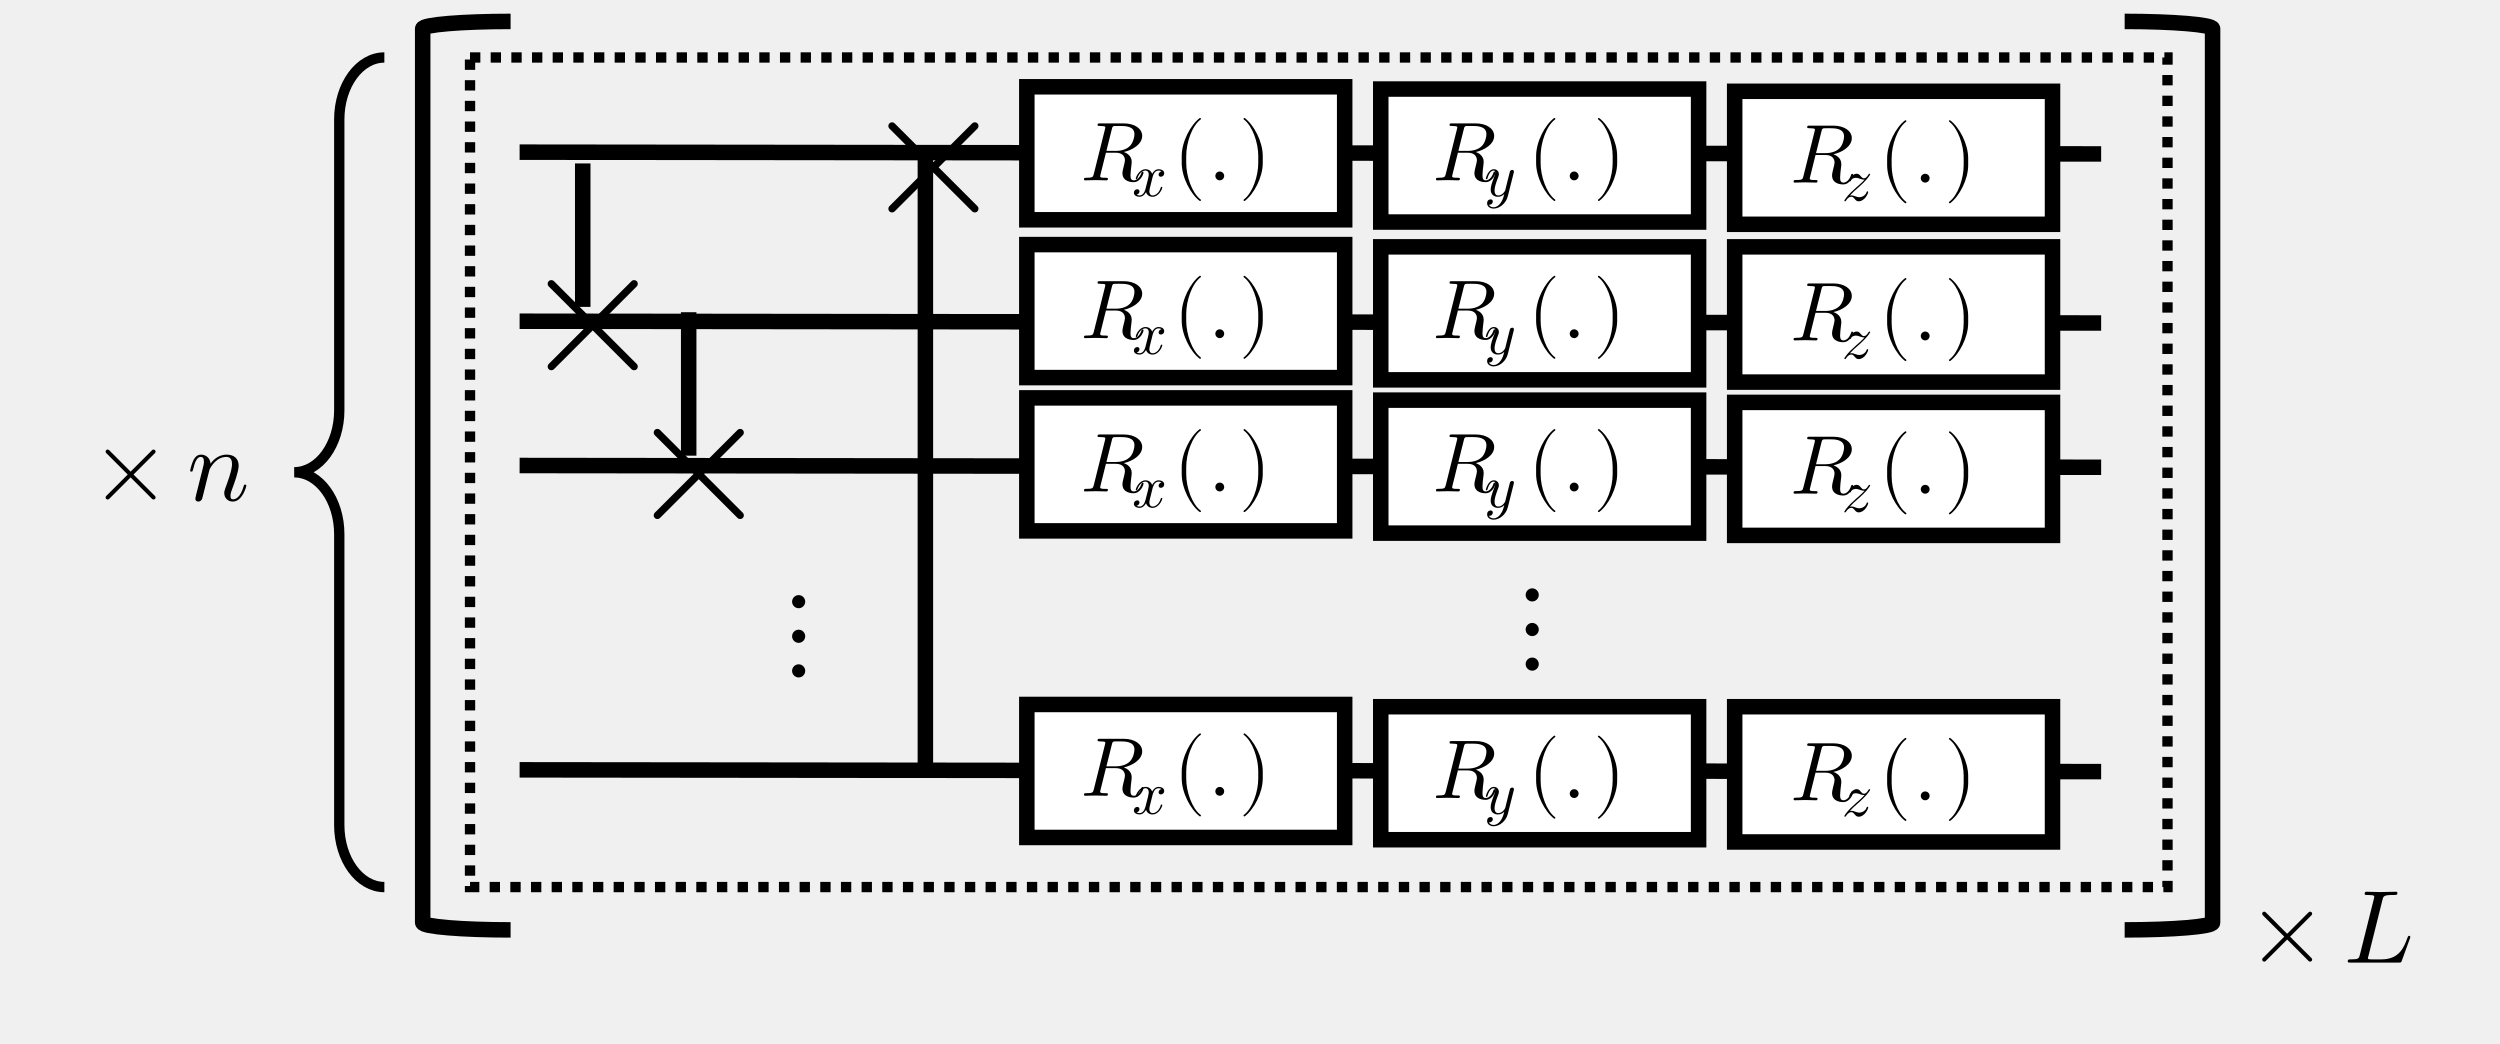
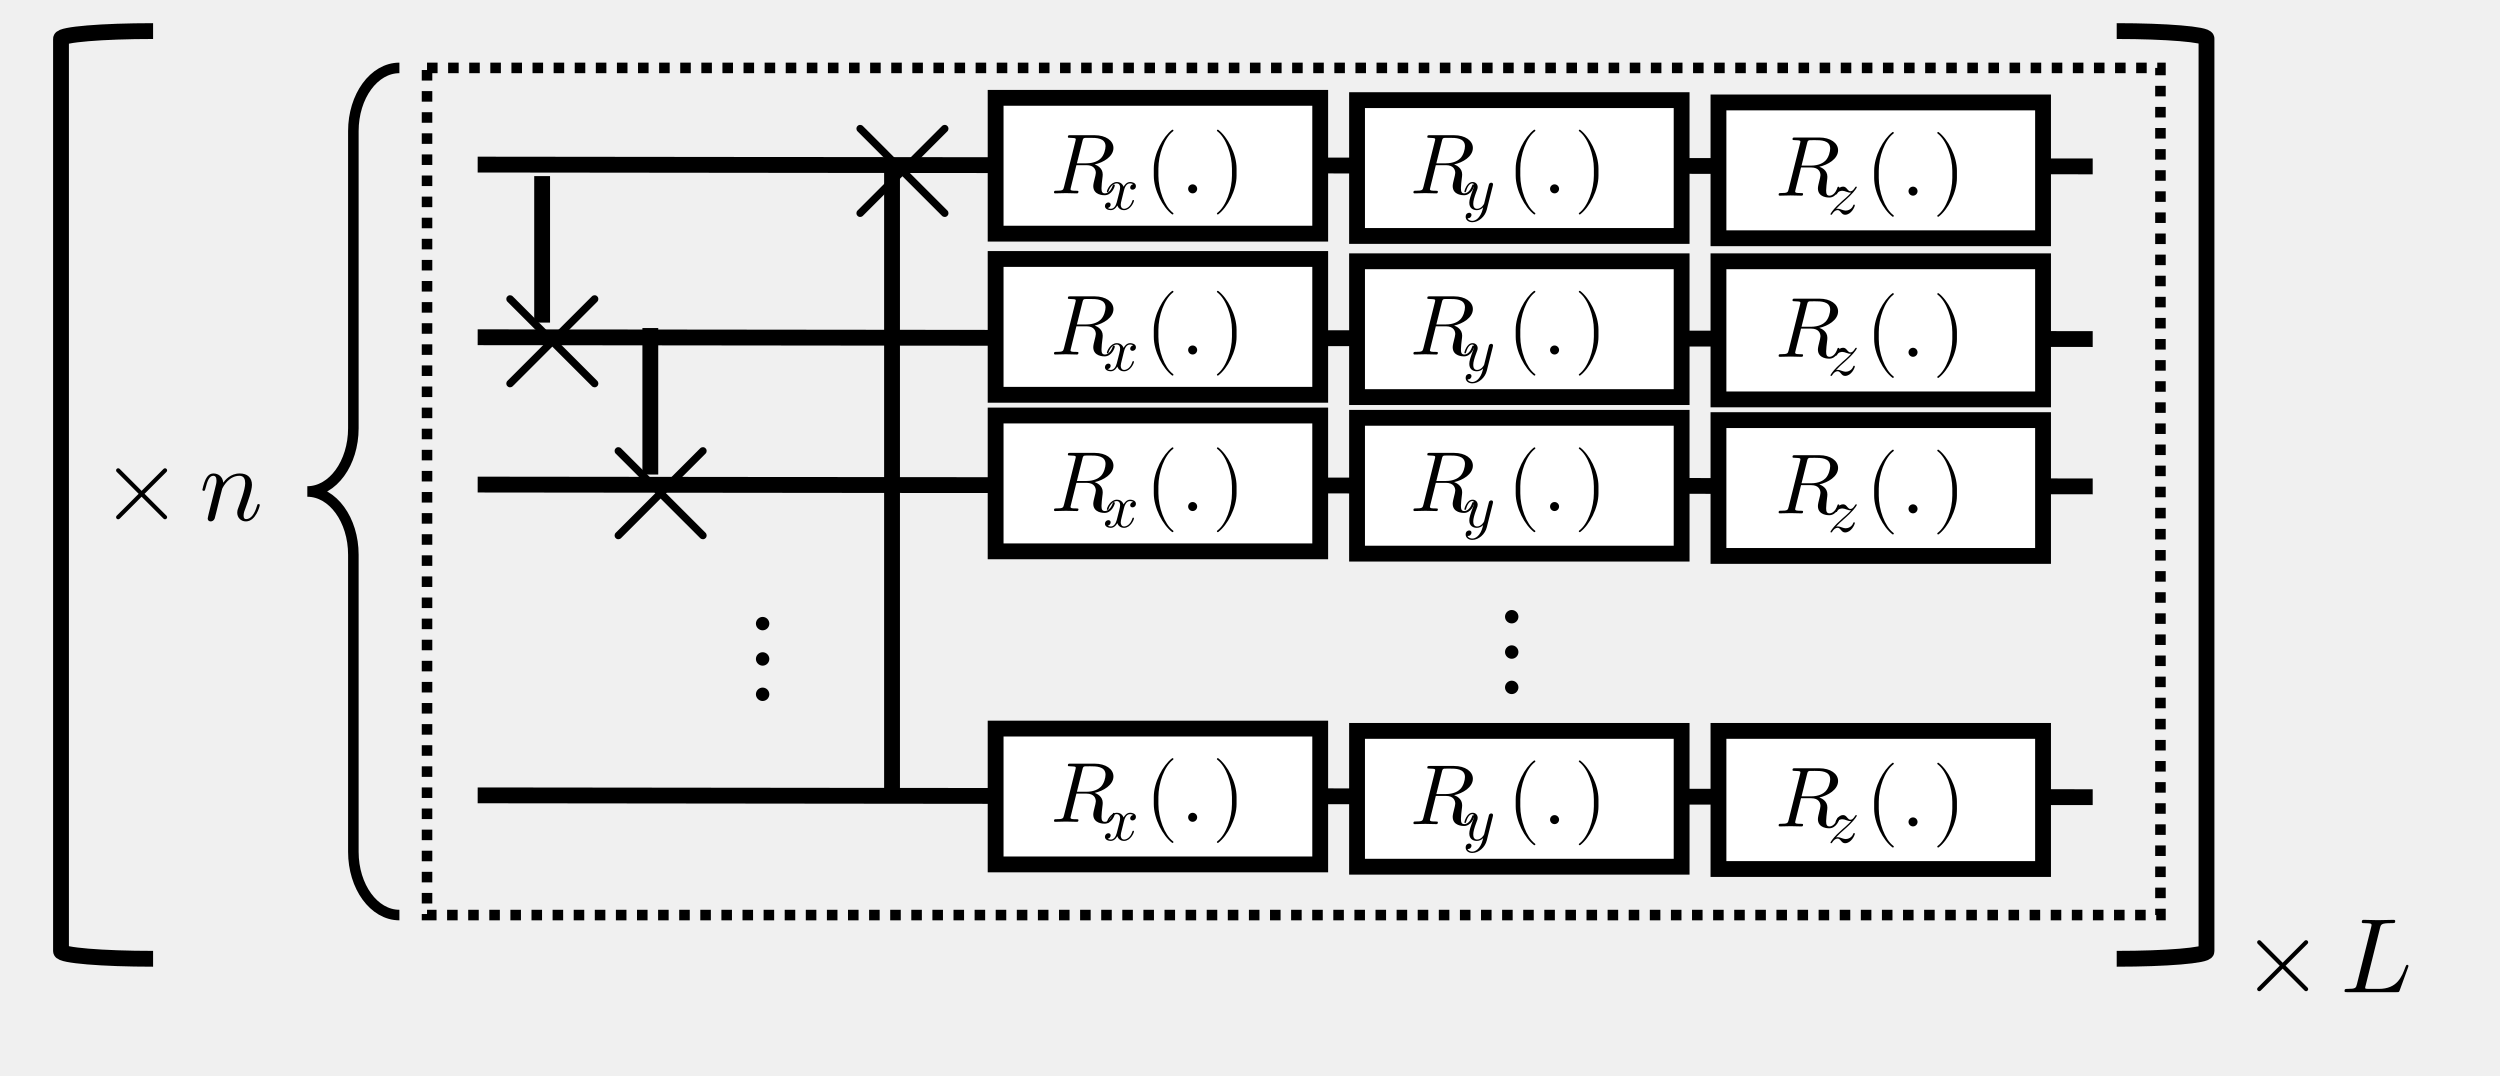
- <svg xmlns="http://www.w3.org/2000/svg" width="1109" height="463" xml:space="preserve" overflow="hidden">
-   <g transform="translate(-252 -783)">
+ <svg xmlns="http://www.w3.org/2000/svg" width="1086" height="467" xml:space="preserve" overflow="hidden">
+   <g transform="translate(-275 -779)">
    <g>
      <path d="M482.5 925.5 1184.07 926.286" stroke="#000000" stroke-width="6.875" stroke-linecap="butt" stroke-linejoin="miter" stroke-miterlimit="8" stroke-opacity="1" fill="none" fill-rule="evenodd" />
      <path d="M482.5 989.5 1184.07 990.286" stroke="#000000" stroke-width="6.875" stroke-linecap="butt" stroke-linejoin="miter" stroke-miterlimit="8" stroke-opacity="1" fill="none" fill-rule="evenodd" />
      <path d="M482.5 1124.5 1184.07 1125.29" stroke="#000000" stroke-width="6.875" stroke-linecap="butt" stroke-linejoin="miter" stroke-miterlimit="8" stroke-opacity="1" fill="none" fill-rule="evenodd" />
      <rect x="707.5" y="891.5" width="141" height="59" stroke="#000000" stroke-width="6.875" stroke-linecap="butt" stroke-linejoin="miter" stroke-miterlimit="8" stroke-opacity="1" fill="#FFFFFF" fill-opacity="1" />
      <text fill="#000000" fill-opacity="1" font-family="Cambria Math,Cambria Math_MSFontService,sans-serif" font-style="normal" font-variant="normal" font-weight="400" font-stretch="normal" font-size="37" text-anchor="start" direction="ltr" writing-mode="lr-tb" unicode-bidi="normal" text-decoration="none" transform="matrix(1 0 0 1 731.336 933)">𝑅</text>
      <text fill="#000000" fill-opacity="1" font-family="Cambria Math,Cambria Math_MSFontService,sans-serif" font-style="normal" font-variant="normal" font-weight="400" font-stretch="normal" font-size="27" text-anchor="start" direction="ltr" writing-mode="lr-tb" unicode-bidi="normal" text-decoration="none" transform="matrix(1 0 0 1 754.207 940)">𝑥</text>
      <text fill="#000000" fill-opacity="1" font-family="Cambria Math,Cambria Math_MSFontService,sans-serif" font-style="normal" font-variant="normal" font-weight="400" font-stretch="normal" font-size="37" text-anchor="start" direction="ltr" writing-mode="lr-tb" unicode-bidi="normal" text-decoration="none" transform="matrix(1 0 0 1 772.472 933)">(</text>
      <text fill="#000000" fill-opacity="1" font-family="Cambria Math,Cambria Math_MSFontService,sans-serif" font-style="normal" font-variant="normal" font-weight="400" font-stretch="normal" font-size="37" text-anchor="start" direction="ltr" writing-mode="lr-tb" unicode-bidi="normal" text-decoration="none" transform="matrix(1 0 0 1 787.94 933)">.</text>
      <text fill="#000000" fill-opacity="1" font-family="Cambria Math,Cambria Math_MSFontService,sans-serif" font-style="normal" font-variant="normal" font-weight="400" font-stretch="normal" font-size="37" text-anchor="start" direction="ltr" writing-mode="lr-tb" unicode-bidi="normal" text-decoration="none" transform="matrix(1 0 0 1 801.507 933)">)</text>
      <rect x="707.5" y="959.5" width="141" height="59" stroke="#000000" stroke-width="6.875" stroke-linecap="butt" stroke-linejoin="miter" stroke-miterlimit="8" stroke-opacity="1" fill="#FFFFFF" fill-opacity="1" />
      <text fill="#000000" fill-opacity="1" font-family="Cambria Math,Cambria Math_MSFontService,sans-serif" font-style="normal" font-variant="normal" font-weight="400" font-stretch="normal" font-size="37" text-anchor="start" direction="ltr" writing-mode="lr-tb" unicode-bidi="normal" text-decoration="none" transform="matrix(1 0 0 1 731.336 1001)">𝑅</text>
      <text fill="#000000" fill-opacity="1" font-family="Cambria Math,Cambria Math_MSFontService,sans-serif" font-style="normal" font-variant="normal" font-weight="400" font-stretch="normal" font-size="27" text-anchor="start" direction="ltr" writing-mode="lr-tb" unicode-bidi="normal" text-decoration="none" transform="matrix(1 0 0 1 754.207 1008)">𝑥</text>
      <text fill="#000000" fill-opacity="1" font-family="Cambria Math,Cambria Math_MSFontService,sans-serif" font-style="normal" font-variant="normal" font-weight="400" font-stretch="normal" font-size="37" text-anchor="start" direction="ltr" writing-mode="lr-tb" unicode-bidi="normal" text-decoration="none" transform="matrix(1 0 0 1 772.472 1001)">(</text>
      <text fill="#000000" fill-opacity="1" font-family="Cambria Math,Cambria Math_MSFontService,sans-serif" font-style="normal" font-variant="normal" font-weight="400" font-stretch="normal" font-size="37" text-anchor="start" direction="ltr" writing-mode="lr-tb" unicode-bidi="normal" text-decoration="none" transform="matrix(1 0 0 1 787.94 1001)">.</text>
      <text fill="#000000" fill-opacity="1" font-family="Cambria Math,Cambria Math_MSFontService,sans-serif" font-style="normal" font-variant="normal" font-weight="400" font-stretch="normal" font-size="37" text-anchor="start" direction="ltr" writing-mode="lr-tb" unicode-bidi="normal" text-decoration="none" transform="matrix(1 0 0 1 801.507 1001)">)</text>
      <rect x="707.5" y="1095.5" width="141" height="59" stroke="#000000" stroke-width="6.875" stroke-linecap="butt" stroke-linejoin="miter" stroke-miterlimit="8" stroke-opacity="1" fill="#FFFFFF" fill-opacity="1" />
      <text fill="#000000" fill-opacity="1" font-family="Cambria Math,Cambria Math_MSFontService,sans-serif" font-style="normal" font-variant="normal" font-weight="400" font-stretch="normal" font-size="37" text-anchor="start" direction="ltr" writing-mode="lr-tb" unicode-bidi="normal" text-decoration="none" transform="matrix(1 0 0 1 731.336 1136)">𝑅</text>
      <text fill="#000000" fill-opacity="1" font-family="Cambria Math,Cambria Math_MSFontService,sans-serif" font-style="normal" font-variant="normal" font-weight="400" font-stretch="normal" font-size="27" text-anchor="start" direction="ltr" writing-mode="lr-tb" unicode-bidi="normal" text-decoration="none" transform="matrix(1 0 0 1 754.207 1144)">𝑥</text>
      <text fill="#000000" fill-opacity="1" font-family="Cambria Math,Cambria Math_MSFontService,sans-serif" font-style="normal" font-variant="normal" font-weight="400" font-stretch="normal" font-size="37" text-anchor="start" direction="ltr" writing-mode="lr-tb" unicode-bidi="normal" text-decoration="none" transform="matrix(1 0 0 1 772.472 1136)">(</text>
      <text fill="#000000" fill-opacity="1" font-family="Cambria Math,Cambria Math_MSFontService,sans-serif" font-style="normal" font-variant="normal" font-weight="400" font-stretch="normal" font-size="37" text-anchor="start" direction="ltr" writing-mode="lr-tb" unicode-bidi="normal" text-decoration="none" transform="matrix(1 0 0 1 787.94 1136)">.</text>
      <text fill="#000000" fill-opacity="1" font-family="Cambria Math,Cambria Math_MSFontService,sans-serif" font-style="normal" font-variant="normal" font-weight="400" font-stretch="normal" font-size="37" text-anchor="start" direction="ltr" writing-mode="lr-tb" unicode-bidi="normal" text-decoration="none" transform="matrix(1 0 0 1 801.507 1136)">)</text>
      <rect x="864.5" y="892.5" width="141" height="59" stroke="#000000" stroke-width="6.875" stroke-linecap="butt" stroke-linejoin="miter" stroke-miterlimit="8" stroke-opacity="1" fill="#FFFFFF" fill-opacity="1" />
      <text fill="#000000" fill-opacity="1" font-family="Cambria Math,Cambria Math_MSFontService,sans-serif" font-style="normal" font-variant="normal" font-weight="400" font-stretch="normal" font-size="37" text-anchor="start" direction="ltr" writing-mode="lr-tb" unicode-bidi="normal" text-decoration="none" transform="matrix(1 0 0 1 887.472 933)">𝑅</text>
      <text fill="#000000" fill-opacity="1" font-family="Cambria Math,Cambria Math_MSFontService,sans-serif" font-style="normal" font-variant="normal" font-weight="400" font-stretch="normal" font-size="27" text-anchor="start" direction="ltr" writing-mode="lr-tb" unicode-bidi="normal" text-decoration="none" transform="matrix(1 0 0 1 910.343 940)">𝑦</text>
      <text fill="#000000" fill-opacity="1" font-family="Cambria Math,Cambria Math_MSFontService,sans-serif" font-style="normal" font-variant="normal" font-weight="400" font-stretch="normal" font-size="37" text-anchor="start" direction="ltr" writing-mode="lr-tb" unicode-bidi="normal" text-decoration="none" transform="matrix(1 0 0 1 929.685 933)">(</text>
      <text fill="#000000" fill-opacity="1" font-family="Cambria Math,Cambria Math_MSFontService,sans-serif" font-style="normal" font-variant="normal" font-weight="400" font-stretch="normal" font-size="37" text-anchor="start" direction="ltr" writing-mode="lr-tb" unicode-bidi="normal" text-decoration="none" transform="matrix(1 0 0 1 945.154 933)">.</text>
      <text fill="#000000" fill-opacity="1" font-family="Cambria Math,Cambria Math_MSFontService,sans-serif" font-style="normal" font-variant="normal" font-weight="400" font-stretch="normal" font-size="37" text-anchor="start" direction="ltr" writing-mode="lr-tb" unicode-bidi="normal" text-decoration="none" transform="matrix(1 0 0 1 958.72 933)">)</text>
      <rect x="864.5" y="960.5" width="141" height="59" stroke="#000000" stroke-width="6.875" stroke-linecap="butt" stroke-linejoin="miter" stroke-miterlimit="8" stroke-opacity="1" fill="#FFFFFF" fill-opacity="1" />
      <text fill="#000000" fill-opacity="1" font-family="Cambria Math,Cambria Math_MSFontService,sans-serif" font-style="normal" font-variant="normal" font-weight="400" font-stretch="normal" font-size="37" text-anchor="start" direction="ltr" writing-mode="lr-tb" unicode-bidi="normal" text-decoration="none" transform="matrix(1 0 0 1 887.472 1001)">𝑅</text>
      <text fill="#000000" fill-opacity="1" font-family="Cambria Math,Cambria Math_MSFontService,sans-serif" font-style="normal" font-variant="normal" font-weight="400" font-stretch="normal" font-size="27" text-anchor="start" direction="ltr" writing-mode="lr-tb" unicode-bidi="normal" text-decoration="none" transform="matrix(1 0 0 1 910.343 1008)">𝑦</text>
      <text fill="#000000" fill-opacity="1" font-family="Cambria Math,Cambria Math_MSFontService,sans-serif" font-style="normal" font-variant="normal" font-weight="400" font-stretch="normal" font-size="37" text-anchor="start" direction="ltr" writing-mode="lr-tb" unicode-bidi="normal" text-decoration="none" transform="matrix(1 0 0 1 929.685 1001)">(</text>
      <text fill="#000000" fill-opacity="1" font-family="Cambria Math,Cambria Math_MSFontService,sans-serif" font-style="normal" font-variant="normal" font-weight="400" font-stretch="normal" font-size="37" text-anchor="start" direction="ltr" writing-mode="lr-tb" unicode-bidi="normal" text-decoration="none" transform="matrix(1 0 0 1 945.154 1001)">.</text>
      <text fill="#000000" fill-opacity="1" font-family="Cambria Math,Cambria Math_MSFontService,sans-serif" font-style="normal" font-variant="normal" font-weight="400" font-stretch="normal" font-size="37" text-anchor="start" direction="ltr" writing-mode="lr-tb" unicode-bidi="normal" text-decoration="none" transform="matrix(1 0 0 1 958.72 1001)">)</text>
      <rect x="864.5" y="1096.5" width="141" height="59" stroke="#000000" stroke-width="6.875" stroke-linecap="butt" stroke-linejoin="miter" stroke-miterlimit="8" stroke-opacity="1" fill="#FFFFFF" fill-opacity="1" />
      <text fill="#000000" fill-opacity="1" font-family="Cambria Math,Cambria Math_MSFontService,sans-serif" font-style="normal" font-variant="normal" font-weight="400" font-stretch="normal" font-size="37" text-anchor="start" direction="ltr" writing-mode="lr-tb" unicode-bidi="normal" text-decoration="none" transform="matrix(1 0 0 1 887.472 1137)">𝑅</text>
      <text fill="#000000" fill-opacity="1" font-family="Cambria Math,Cambria Math_MSFontService,sans-serif" font-style="normal" font-variant="normal" font-weight="400" font-stretch="normal" font-size="27" text-anchor="start" direction="ltr" writing-mode="lr-tb" unicode-bidi="normal" text-decoration="none" transform="matrix(1 0 0 1 910.343 1144)">𝑦</text>
      <text fill="#000000" fill-opacity="1" font-family="Cambria Math,Cambria Math_MSFontService,sans-serif" font-style="normal" font-variant="normal" font-weight="400" font-stretch="normal" font-size="37" text-anchor="start" direction="ltr" writing-mode="lr-tb" unicode-bidi="normal" text-decoration="none" transform="matrix(1 0 0 1 929.685 1137)">(</text>
      <text fill="#000000" fill-opacity="1" font-family="Cambria Math,Cambria Math_MSFontService,sans-serif" font-style="normal" font-variant="normal" font-weight="400" font-stretch="normal" font-size="37" text-anchor="start" direction="ltr" writing-mode="lr-tb" unicode-bidi="normal" text-decoration="none" transform="matrix(1 0 0 1 945.154 1137)">.</text>
      <text fill="#000000" fill-opacity="1" font-family="Cambria Math,Cambria Math_MSFontService,sans-serif" font-style="normal" font-variant="normal" font-weight="400" font-stretch="normal" font-size="37" text-anchor="start" direction="ltr" writing-mode="lr-tb" unicode-bidi="normal" text-decoration="none" transform="matrix(1 0 0 1 958.72 1137)">)</text>
      <rect x="1021.5" y="892.5" width="141" height="60" stroke="#000000" stroke-width="6.875" stroke-linecap="butt" stroke-linejoin="miter" stroke-miterlimit="8" stroke-opacity="1" fill="#FFFFFF" fill-opacity="1" />
      <text fill="#000000" fill-opacity="1" font-family="Cambria Math,Cambria Math_MSFontService,sans-serif" font-style="normal" font-variant="normal" font-weight="400" font-stretch="normal" font-size="37" text-anchor="start" direction="ltr" writing-mode="lr-tb" unicode-bidi="normal" text-decoration="none" transform="matrix(1 0 0 1 1046.12 934)">𝑅</text>
      <text fill="#000000" fill-opacity="1" font-family="Cambria Math,Cambria Math_MSFontService,sans-serif" font-style="normal" font-variant="normal" font-weight="400" font-stretch="normal" font-size="27" text-anchor="start" direction="ltr" writing-mode="lr-tb" unicode-bidi="normal" text-decoration="none" transform="matrix(1 0 0 1 1068.99 942)">𝑧</text>
      <text fill="#000000" fill-opacity="1" font-family="Cambria Math,Cambria Math_MSFontService,sans-serif" font-style="normal" font-variant="normal" font-weight="400" font-stretch="normal" font-size="37" text-anchor="start" direction="ltr" writing-mode="lr-tb" unicode-bidi="normal" text-decoration="none" transform="matrix(1 0 0 1 1085.4 934)">(</text>
      <text fill="#000000" fill-opacity="1" font-family="Cambria Math,Cambria Math_MSFontService,sans-serif" font-style="normal" font-variant="normal" font-weight="400" font-stretch="normal" font-size="37" text-anchor="start" direction="ltr" writing-mode="lr-tb" unicode-bidi="normal" text-decoration="none" transform="matrix(1 0 0 1 1100.87 934)">.</text>
      <text fill="#000000" fill-opacity="1" font-family="Cambria Math,Cambria Math_MSFontService,sans-serif" font-style="normal" font-variant="normal" font-weight="400" font-stretch="normal" font-size="37" text-anchor="start" direction="ltr" writing-mode="lr-tb" unicode-bidi="normal" text-decoration="none" transform="matrix(1 0 0 1 1114.43 934)">)</text>
      <rect x="1021.5" y="961.5" width="141" height="59" stroke="#000000" stroke-width="6.875" stroke-linecap="butt" stroke-linejoin="miter" stroke-miterlimit="8" stroke-opacity="1" fill="#FFFFFF" fill-opacity="1" />
      <text fill="#000000" fill-opacity="1" font-family="Cambria Math,Cambria Math_MSFontService,sans-serif" font-style="normal" font-variant="normal" font-weight="400" font-stretch="normal" font-size="37" text-anchor="start" direction="ltr" writing-mode="lr-tb" unicode-bidi="normal" text-decoration="none" transform="matrix(1 0 0 1 1046.12 1002)">𝑅</text>
      <text fill="#000000" fill-opacity="1" font-family="Cambria Math,Cambria Math_MSFontService,sans-serif" font-style="normal" font-variant="normal" font-weight="400" font-stretch="normal" font-size="27" text-anchor="start" direction="ltr" writing-mode="lr-tb" unicode-bidi="normal" text-decoration="none" transform="matrix(1 0 0 1 1068.99 1010)">𝑧</text>
      <text fill="#000000" fill-opacity="1" font-family="Cambria Math,Cambria Math_MSFontService,sans-serif" font-style="normal" font-variant="normal" font-weight="400" font-stretch="normal" font-size="37" text-anchor="start" direction="ltr" writing-mode="lr-tb" unicode-bidi="normal" text-decoration="none" transform="matrix(1 0 0 1 1085.4 1002)">(</text>
      <text fill="#000000" fill-opacity="1" font-family="Cambria Math,Cambria Math_MSFontService,sans-serif" font-style="normal" font-variant="normal" font-weight="400" font-stretch="normal" font-size="37" text-anchor="start" direction="ltr" writing-mode="lr-tb" unicode-bidi="normal" text-decoration="none" transform="matrix(1 0 0 1 1100.87 1002)">.</text>
      <text fill="#000000" fill-opacity="1" font-family="Cambria Math,Cambria Math_MSFontService,sans-serif" font-style="normal" font-variant="normal" font-weight="400" font-stretch="normal" font-size="37" text-anchor="start" direction="ltr" writing-mode="lr-tb" unicode-bidi="normal" text-decoration="none" transform="matrix(1 0 0 1 1114.43 1002)">)</text>
      <rect x="1021.5" y="1096.5" width="141" height="60" stroke="#000000" stroke-width="6.875" stroke-linecap="butt" stroke-linejoin="miter" stroke-miterlimit="8" stroke-opacity="1" fill="#FFFFFF" fill-opacity="1" />
      <text fill="#000000" fill-opacity="1" font-family="Cambria Math,Cambria Math_MSFontService,sans-serif" font-style="normal" font-variant="normal" font-weight="400" font-stretch="normal" font-size="37" text-anchor="start" direction="ltr" writing-mode="lr-tb" unicode-bidi="normal" text-decoration="none" transform="matrix(1 0 0 1 1046.12 1138)">𝑅</text>
      <text fill="#000000" fill-opacity="1" font-family="Cambria Math,Cambria Math_MSFontService,sans-serif" font-style="normal" font-variant="normal" font-weight="400" font-stretch="normal" font-size="27" text-anchor="start" direction="ltr" writing-mode="lr-tb" unicode-bidi="normal" text-decoration="none" transform="matrix(1 0 0 1 1068.99 1145)">𝑧</text>
      <text fill="#000000" fill-opacity="1" font-family="Cambria Math,Cambria Math_MSFontService,sans-serif" font-style="normal" font-variant="normal" font-weight="400" font-stretch="normal" font-size="37" text-anchor="start" direction="ltr" writing-mode="lr-tb" unicode-bidi="normal" text-decoration="none" transform="matrix(1 0 0 1 1085.4 1138)">(</text>
      <text fill="#000000" fill-opacity="1" font-family="Cambria Math,Cambria Math_MSFontService,sans-serif" font-style="normal" font-variant="normal" font-weight="400" font-stretch="normal" font-size="37" text-anchor="start" direction="ltr" writing-mode="lr-tb" unicode-bidi="normal" text-decoration="none" transform="matrix(1 0 0 1 1100.87 1138)">.</text>
      <text fill="#000000" fill-opacity="1" font-family="Cambria Math,Cambria Math_MSFontService,sans-serif" font-style="normal" font-variant="normal" font-weight="400" font-stretch="normal" font-size="37" text-anchor="start" direction="ltr" writing-mode="lr-tb" unicode-bidi="normal" text-decoration="none" transform="matrix(1 0 0 1 1114.43 1138)">)</text>
      <rect x="460.5" y="808.5" width="753" height="368" stroke="#000000" stroke-width="4.583" stroke-linecap="butt" stroke-linejoin="miter" stroke-miterlimit="8" stroke-dasharray="4.583 4.583" stroke-opacity="1" fill="none" />
      <text fill="#000000" fill-opacity="1" font-family="Cambria Math,Cambria Math_MSFontService,sans-serif" font-style="normal" font-variant="normal" font-weight="400" font-stretch="normal" font-size="55" text-anchor="start" direction="ltr" writing-mode="lr-tb" unicode-bidi="normal" text-decoration="none" transform="matrix(1 0 0 1 925.698 1076)">⋮</text>
      <path d="M557.5 921.5 557.5 985.136" stroke="#000000" stroke-width="6.875" stroke-linecap="butt" stroke-linejoin="miter" stroke-miterlimit="8" stroke-opacity="1" fill="none" fill-rule="evenodd" />
      <text fill="#000000" fill-opacity="1" font-family="Cambria Math,Cambria Math_MSFontService,sans-serif" font-style="normal" font-variant="normal" font-weight="400" font-stretch="normal" font-size="83" text-anchor="start" direction="ltr" writing-mode="lr-tb" unicode-bidi="normal" text-decoration="none" transform="matrix(1 0 0 1 529.688 1014)">×</text>
-       <text fill="#000000" fill-opacity="1" font-family="Cambria Math,Cambria Math_MSFontService,sans-serif" font-style="normal" font-variant="normal" font-weight="400" font-stretch="normal" font-size="83" text-anchor="start" direction="ltr" writing-mode="lr-tb" unicode-bidi="normal" text-decoration="none" transform="matrix(1 0 0 1 633.778 878)">×</text>
+       <text fill="#000000" fill-opacity="1" font-family="Cambria Math,Cambria Math_MSFontService,sans-serif" font-style="normal" font-variant="normal" font-weight="400" font-stretch="normal" font-size="83" text-anchor="start" direction="ltr" writing-mode="lr-tb" unicode-bidi="normal" text-decoration="none" transform="matrix(1 0 0 1 634.735 874)">×</text>
      <path d="M662.5 850.5 662.5 1122.5" stroke="#000000" stroke-width="6.875" stroke-linecap="butt" stroke-linejoin="miter" stroke-miterlimit="8" stroke-opacity="1" fill="none" fill-rule="evenodd" />
-       <path d="M478.5 1195.5C456.961 1195.5 439.5 1194.05 439.5 1192.25L439.5 795.75C439.5 793.955 456.961 792.5 478.5 792.5" stroke="#000000" stroke-width="6.875" stroke-linecap="butt" stroke-linejoin="miter" stroke-miterlimit="8" stroke-opacity="1" fill="none" fill-rule="evenodd" />
+       <path d="M341.5 1195.5C319.409 1195.5 301.5 1194.01 301.5 1192.17L301.5 795.833C301.5 793.992 319.409 792.5 341.5 792.5" stroke="#000000" stroke-width="6.875" stroke-linecap="butt" stroke-linejoin="miter" stroke-miterlimit="8" stroke-opacity="1" fill="none" fill-rule="evenodd" />
      <text fill="#000000" fill-opacity="1" font-family="Cambria Math,Cambria Math_MSFontService,sans-serif" font-style="normal" font-variant="normal" font-weight="400" font-stretch="normal" font-size="46" text-anchor="start" direction="ltr" writing-mode="lr-tb" unicode-bidi="normal" text-decoration="none" transform="matrix(1 0 0 1 1248.69 1210)">×</text>
      <text fill="#000000" fill-opacity="1" font-family="Cambria Math,Cambria Math_MSFontService,sans-serif" font-style="normal" font-variant="normal" font-weight="400" font-stretch="normal" font-size="46" text-anchor="start" direction="ltr" writing-mode="lr-tb" unicode-bidi="normal" text-decoration="none" transform="matrix(1 0 0 1 1281.35 1210)"> </text>
      <text fill="#000000" fill-opacity="1" font-family="Cambria Math,Cambria Math_MSFontService,sans-serif" font-style="normal" font-variant="normal" font-weight="400" font-stretch="normal" font-size="46" text-anchor="start" direction="ltr" writing-mode="lr-tb" unicode-bidi="normal" text-decoration="none" transform="matrix(1 0 0 1 1291.66 1210)">𝐿</text>
      <path d="M39 403C17.461 403 2.56539e-14 401.545-1.2827e-14 399.75L0 3.25C-3.20674e-14 1.455 17.461-2.00419e-15 39-4.40922e-15" stroke="#000000" stroke-width="6.875" stroke-linecap="butt" stroke-linejoin="miter" stroke-miterlimit="8" stroke-opacity="1" fill="none" fill-rule="evenodd" transform="matrix(-1 0 0 1 1233.5 792.5)" />
      <path d="M482.5 850.5 1184.07 851.286" stroke="#000000" stroke-width="6.875" stroke-linecap="butt" stroke-linejoin="miter" stroke-miterlimit="8" stroke-opacity="1" fill="none" fill-rule="evenodd" />
      <rect x="707.5" y="821.5" width="141" height="59" stroke="#000000" stroke-width="6.875" stroke-linecap="butt" stroke-linejoin="miter" stroke-miterlimit="8" stroke-opacity="1" fill="#FFFFFF" fill-opacity="1" />
      <text fill="#000000" fill-opacity="1" font-family="Cambria Math,Cambria Math_MSFontService,sans-serif" font-style="normal" font-variant="normal" font-weight="400" font-stretch="normal" font-size="37" text-anchor="start" direction="ltr" writing-mode="lr-tb" unicode-bidi="normal" text-decoration="none" transform="matrix(1 0 0 1 731.336 863)">𝑅</text>
      <text fill="#000000" fill-opacity="1" font-family="Cambria Math,Cambria Math_MSFontService,sans-serif" font-style="normal" font-variant="normal" font-weight="400" font-stretch="normal" font-size="27" text-anchor="start" direction="ltr" writing-mode="lr-tb" unicode-bidi="normal" text-decoration="none" transform="matrix(1 0 0 1 754.207 870)">𝑥</text>
      <text fill="#000000" fill-opacity="1" font-family="Cambria Math,Cambria Math_MSFontService,sans-serif" font-style="normal" font-variant="normal" font-weight="400" font-stretch="normal" font-size="37" text-anchor="start" direction="ltr" writing-mode="lr-tb" unicode-bidi="normal" text-decoration="none" transform="matrix(1 0 0 1 772.472 863)">(</text>
      <text fill="#000000" fill-opacity="1" font-family="Cambria Math,Cambria Math_MSFontService,sans-serif" font-style="normal" font-variant="normal" font-weight="400" font-stretch="normal" font-size="37" text-anchor="start" direction="ltr" writing-mode="lr-tb" unicode-bidi="normal" text-decoration="none" transform="matrix(1 0 0 1 787.94 863)">.</text>
      <text fill="#000000" fill-opacity="1" font-family="Cambria Math,Cambria Math_MSFontService,sans-serif" font-style="normal" font-variant="normal" font-weight="400" font-stretch="normal" font-size="37" text-anchor="start" direction="ltr" writing-mode="lr-tb" unicode-bidi="normal" text-decoration="none" transform="matrix(1 0 0 1 801.507 863)">)</text>
      <rect x="864.5" y="822.5" width="141" height="59" stroke="#000000" stroke-width="6.875" stroke-linecap="butt" stroke-linejoin="miter" stroke-miterlimit="8" stroke-opacity="1" fill="#FFFFFF" fill-opacity="1" />
      <text fill="#000000" fill-opacity="1" font-family="Cambria Math,Cambria Math_MSFontService,sans-serif" font-style="normal" font-variant="normal" font-weight="400" font-stretch="normal" font-size="37" text-anchor="start" direction="ltr" writing-mode="lr-tb" unicode-bidi="normal" text-decoration="none" transform="matrix(1 0 0 1 887.472 863)">𝑅</text>
      <text fill="#000000" fill-opacity="1" font-family="Cambria Math,Cambria Math_MSFontService,sans-serif" font-style="normal" font-variant="normal" font-weight="400" font-stretch="normal" font-size="27" text-anchor="start" direction="ltr" writing-mode="lr-tb" unicode-bidi="normal" text-decoration="none" transform="matrix(1 0 0 1 910.343 870)">𝑦</text>
      <text fill="#000000" fill-opacity="1" font-family="Cambria Math,Cambria Math_MSFontService,sans-serif" font-style="normal" font-variant="normal" font-weight="400" font-stretch="normal" font-size="37" text-anchor="start" direction="ltr" writing-mode="lr-tb" unicode-bidi="normal" text-decoration="none" transform="matrix(1 0 0 1 929.685 863)">(</text>
      <text fill="#000000" fill-opacity="1" font-family="Cambria Math,Cambria Math_MSFontService,sans-serif" font-style="normal" font-variant="normal" font-weight="400" font-stretch="normal" font-size="37" text-anchor="start" direction="ltr" writing-mode="lr-tb" unicode-bidi="normal" text-decoration="none" transform="matrix(1 0 0 1 945.154 863)">.</text>
      <text fill="#000000" fill-opacity="1" font-family="Cambria Math,Cambria Math_MSFontService,sans-serif" font-style="normal" font-variant="normal" font-weight="400" font-stretch="normal" font-size="37" text-anchor="start" direction="ltr" writing-mode="lr-tb" unicode-bidi="normal" text-decoration="none" transform="matrix(1 0 0 1 958.72 863)">)</text>
      <rect x="1021.5" y="823.5" width="141" height="59" stroke="#000000" stroke-width="6.875" stroke-linecap="butt" stroke-linejoin="miter" stroke-miterlimit="8" stroke-opacity="1" fill="#FFFFFF" fill-opacity="1" />
      <text fill="#000000" fill-opacity="1" font-family="Cambria Math,Cambria Math_MSFontService,sans-serif" font-style="normal" font-variant="normal" font-weight="400" font-stretch="normal" font-size="37" text-anchor="start" direction="ltr" writing-mode="lr-tb" unicode-bidi="normal" text-decoration="none" transform="matrix(1 0 0 1 1046.12 864)">𝑅</text>
      <text fill="#000000" fill-opacity="1" font-family="Cambria Math,Cambria Math_MSFontService,sans-serif" font-style="normal" font-variant="normal" font-weight="400" font-stretch="normal" font-size="27" text-anchor="start" direction="ltr" writing-mode="lr-tb" unicode-bidi="normal" text-decoration="none" transform="matrix(1 0 0 1 1068.99 872)">𝑧</text>
      <text fill="#000000" fill-opacity="1" font-family="Cambria Math,Cambria Math_MSFontService,sans-serif" font-style="normal" font-variant="normal" font-weight="400" font-stretch="normal" font-size="37" text-anchor="start" direction="ltr" writing-mode="lr-tb" unicode-bidi="normal" text-decoration="none" transform="matrix(1 0 0 1 1085.4 864)">(</text>
      <text fill="#000000" fill-opacity="1" font-family="Cambria Math,Cambria Math_MSFontService,sans-serif" font-style="normal" font-variant="normal" font-weight="400" font-stretch="normal" font-size="37" text-anchor="start" direction="ltr" writing-mode="lr-tb" unicode-bidi="normal" text-decoration="none" transform="matrix(1 0 0 1 1100.87 864)">.</text>
      <text fill="#000000" fill-opacity="1" font-family="Cambria Math,Cambria Math_MSFontService,sans-serif" font-style="normal" font-variant="normal" font-weight="400" font-stretch="normal" font-size="37" text-anchor="start" direction="ltr" writing-mode="lr-tb" unicode-bidi="normal" text-decoration="none" transform="matrix(1 0 0 1 1114.43 864)">)</text>
      <path d="M510.5 855.5 510.5 919.136" stroke="#000000" stroke-width="6.875" stroke-linecap="butt" stroke-linejoin="miter" stroke-miterlimit="8" stroke-opacity="1" fill="none" fill-rule="evenodd" />
      <text fill="#000000" fill-opacity="1" font-family="Cambria Math,Cambria Math_MSFontService,sans-serif" font-style="normal" font-variant="normal" font-weight="400" font-stretch="normal" font-size="83" text-anchor="start" direction="ltr" writing-mode="lr-tb" unicode-bidi="normal" text-decoration="none" transform="matrix(1 0 0 1 482.644 948)">×</text>
      <text fill="#000000" fill-opacity="1" font-family="Cambria Math,Cambria Math_MSFontService,sans-serif" font-style="normal" font-variant="normal" font-weight="400" font-stretch="normal" font-size="55" text-anchor="start" direction="ltr" writing-mode="lr-tb" unicode-bidi="normal" text-decoration="none" transform="matrix(1 0 0 1 600.289 1079)">⋮</text>
-       <path d="M422.5 1176.5C411.454 1176.5 402.5 1164.2 402.5 1149.02L402.5 1019.98C402.5 1004.8 393.546 992.5 382.5 992.5 393.546 992.5 402.5 980.197 402.5 965.021L402.5 835.979C402.5 820.803 411.454 808.5 422.5 808.5" stroke="#000000" stroke-width="4.583" stroke-linecap="butt" stroke-linejoin="miter" stroke-miterlimit="8" stroke-opacity="1" fill="none" fill-rule="evenodd" />
-       <text fill="#000000" fill-opacity="1" font-family="Cambria Math,Cambria Math_MSFontService,sans-serif" font-style="normal" font-variant="normal" font-weight="400" font-stretch="normal" font-size="46" text-anchor="start" direction="ltr" writing-mode="lr-tb" unicode-bidi="normal" text-decoration="none" transform="matrix(1 0 0 1 292.041 1005)">×</text>
-       <text fill="#000000" fill-opacity="1" font-family="Cambria Math,Cambria Math_MSFontService,sans-serif" font-style="normal" font-variant="normal" font-weight="400" font-stretch="normal" font-size="46" text-anchor="start" direction="ltr" writing-mode="lr-tb" unicode-bidi="normal" text-decoration="none" transform="matrix(1 0 0 1 324.697 1005)"> </text>
-       <text fill="#000000" fill-opacity="1" font-family="Cambria Math,Cambria Math_MSFontService,sans-serif" font-style="normal" font-variant="normal" font-weight="400" font-stretch="normal" font-size="46" text-anchor="start" direction="ltr" writing-mode="lr-tb" unicode-bidi="normal" text-decoration="none" transform="matrix(1 0 0 1 335.009 1005)">𝑛</text>
+       <path d="M448.5 1176.5C437.454 1176.5 428.5 1164.2 428.5 1149.02L428.5 1019.98C428.5 1004.8 419.546 992.5 408.5 992.5 419.546 992.5 428.5 980.197 428.5 965.02L428.5 835.98C428.5 820.803 437.455 808.5 448.501 808.5" stroke="#000000" stroke-width="4.583" stroke-linecap="butt" stroke-linejoin="miter" stroke-miterlimit="8" stroke-opacity="1" fill="none" fill-rule="evenodd" />
+       <text fill="#000000" fill-opacity="1" font-family="Cambria Math,Cambria Math_MSFontService,sans-serif" font-style="normal" font-variant="normal" font-weight="400" font-stretch="normal" font-size="46" text-anchor="start" direction="ltr" writing-mode="lr-tb" unicode-bidi="normal" text-decoration="none" transform="matrix(1 0 0 1 318.618 1005)">×</text>
+       <text fill="#000000" fill-opacity="1" font-family="Cambria Math,Cambria Math_MSFontService,sans-serif" font-style="normal" font-variant="normal" font-weight="400" font-stretch="normal" font-size="46" text-anchor="start" direction="ltr" writing-mode="lr-tb" unicode-bidi="normal" text-decoration="none" transform="matrix(1 0 0 1 351.274 1005)"> </text>
+       <text fill="#000000" fill-opacity="1" font-family="Cambria Math,Cambria Math_MSFontService,sans-serif" font-style="normal" font-variant="normal" font-weight="400" font-stretch="normal" font-size="46" text-anchor="start" direction="ltr" writing-mode="lr-tb" unicode-bidi="normal" text-decoration="none" transform="matrix(1 0 0 1 361.587 1005)">𝑛</text>
    </g>
  </g>
</svg>
